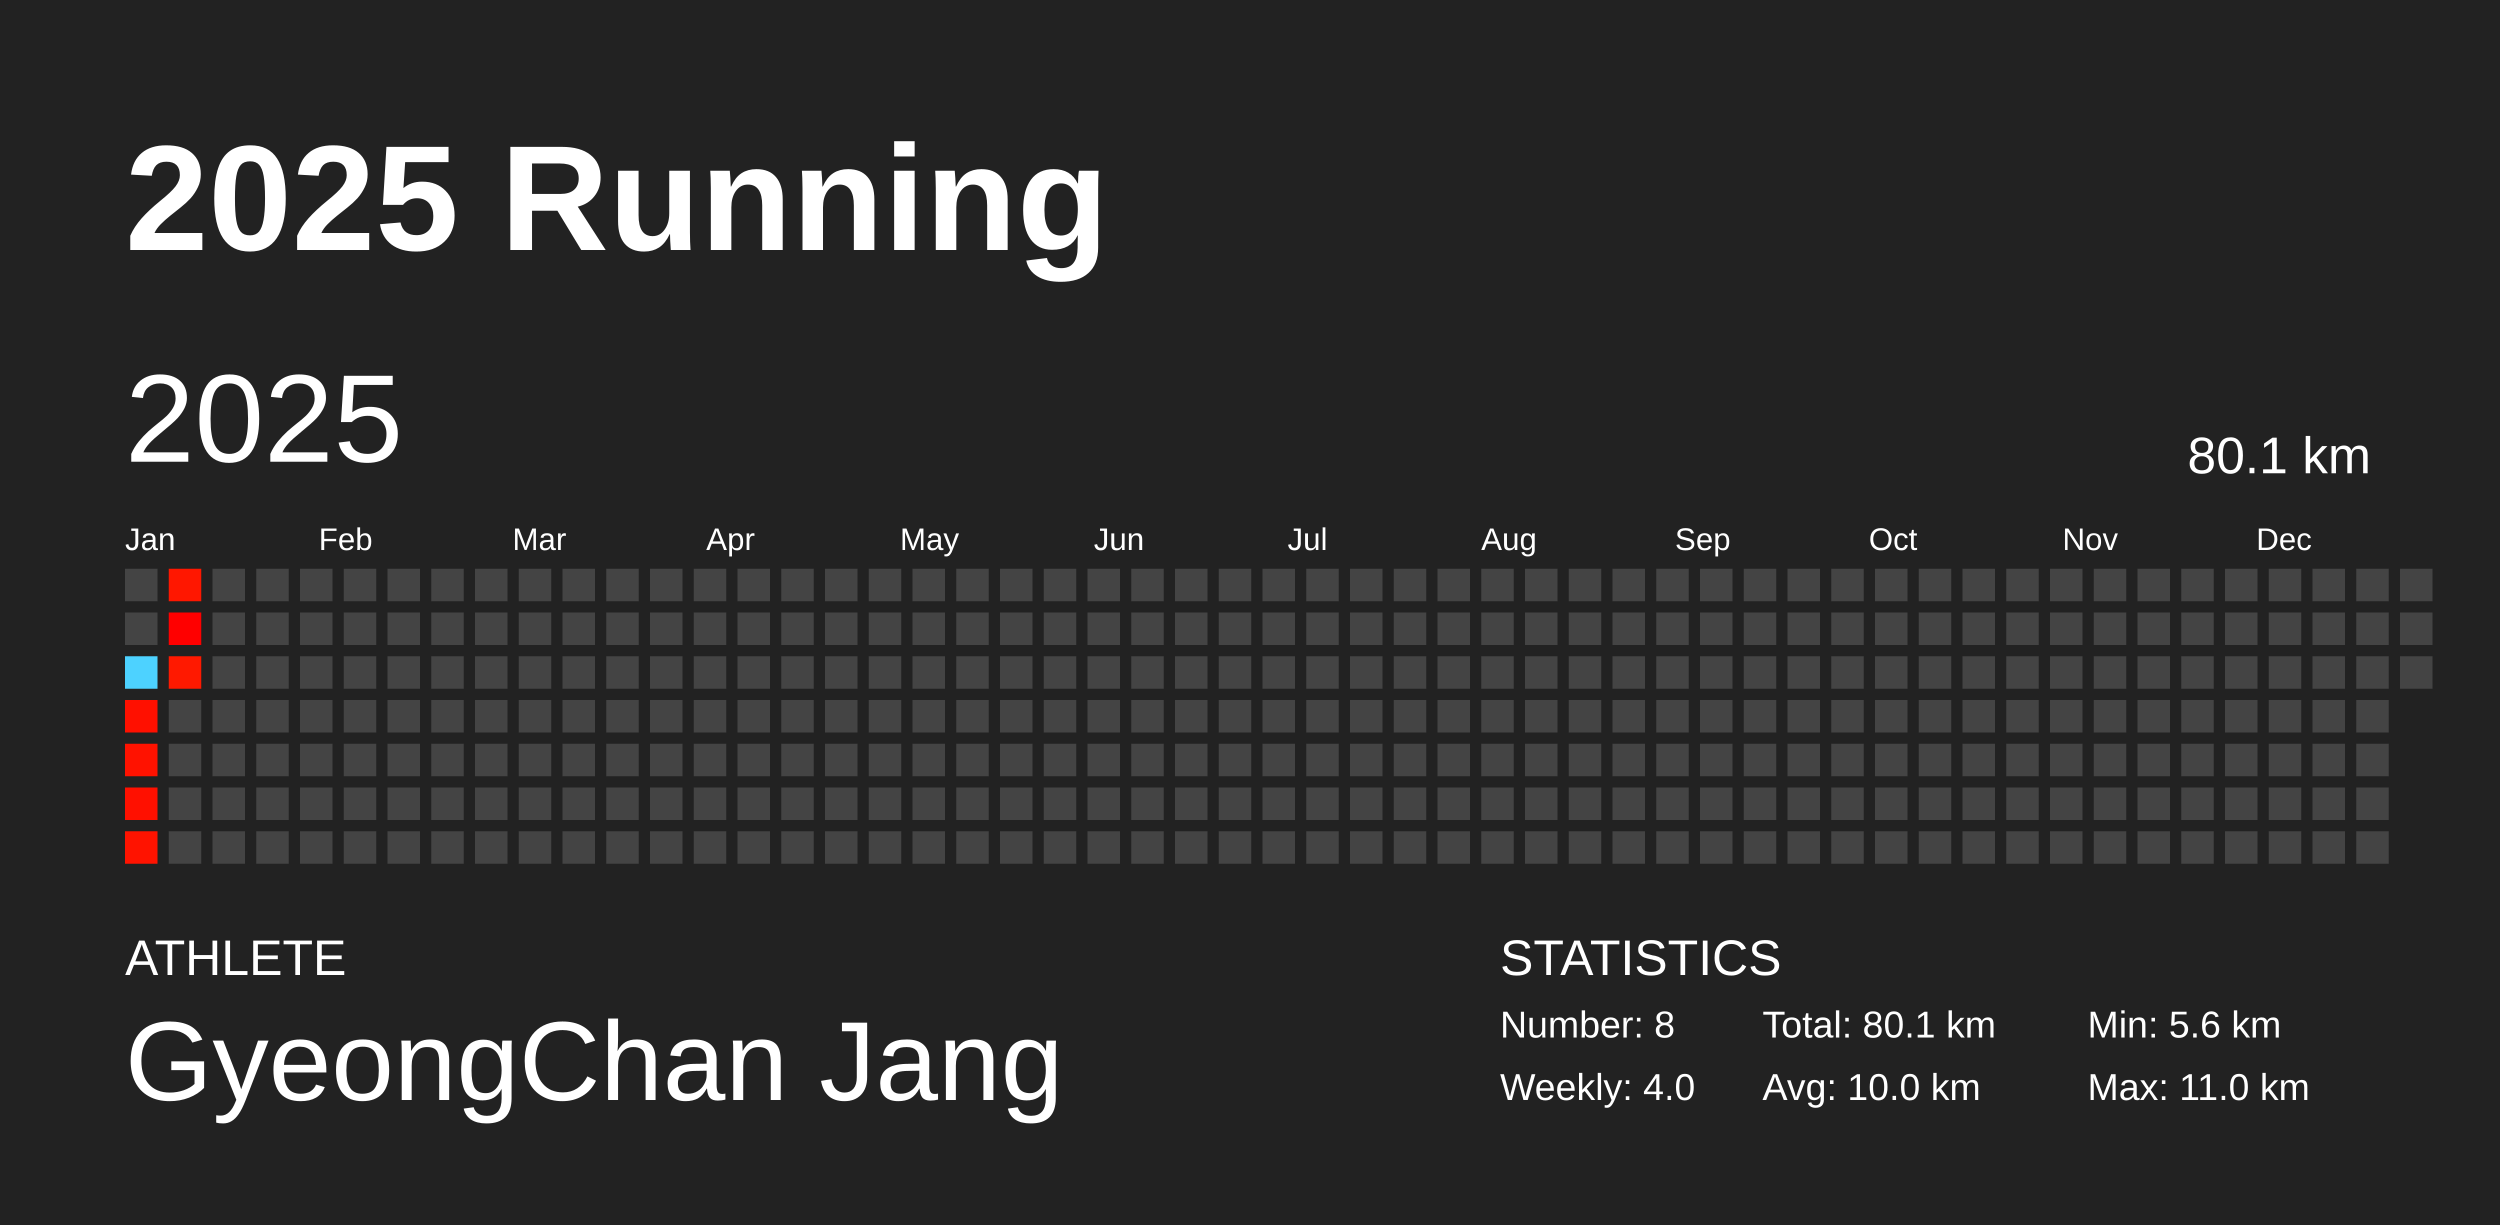
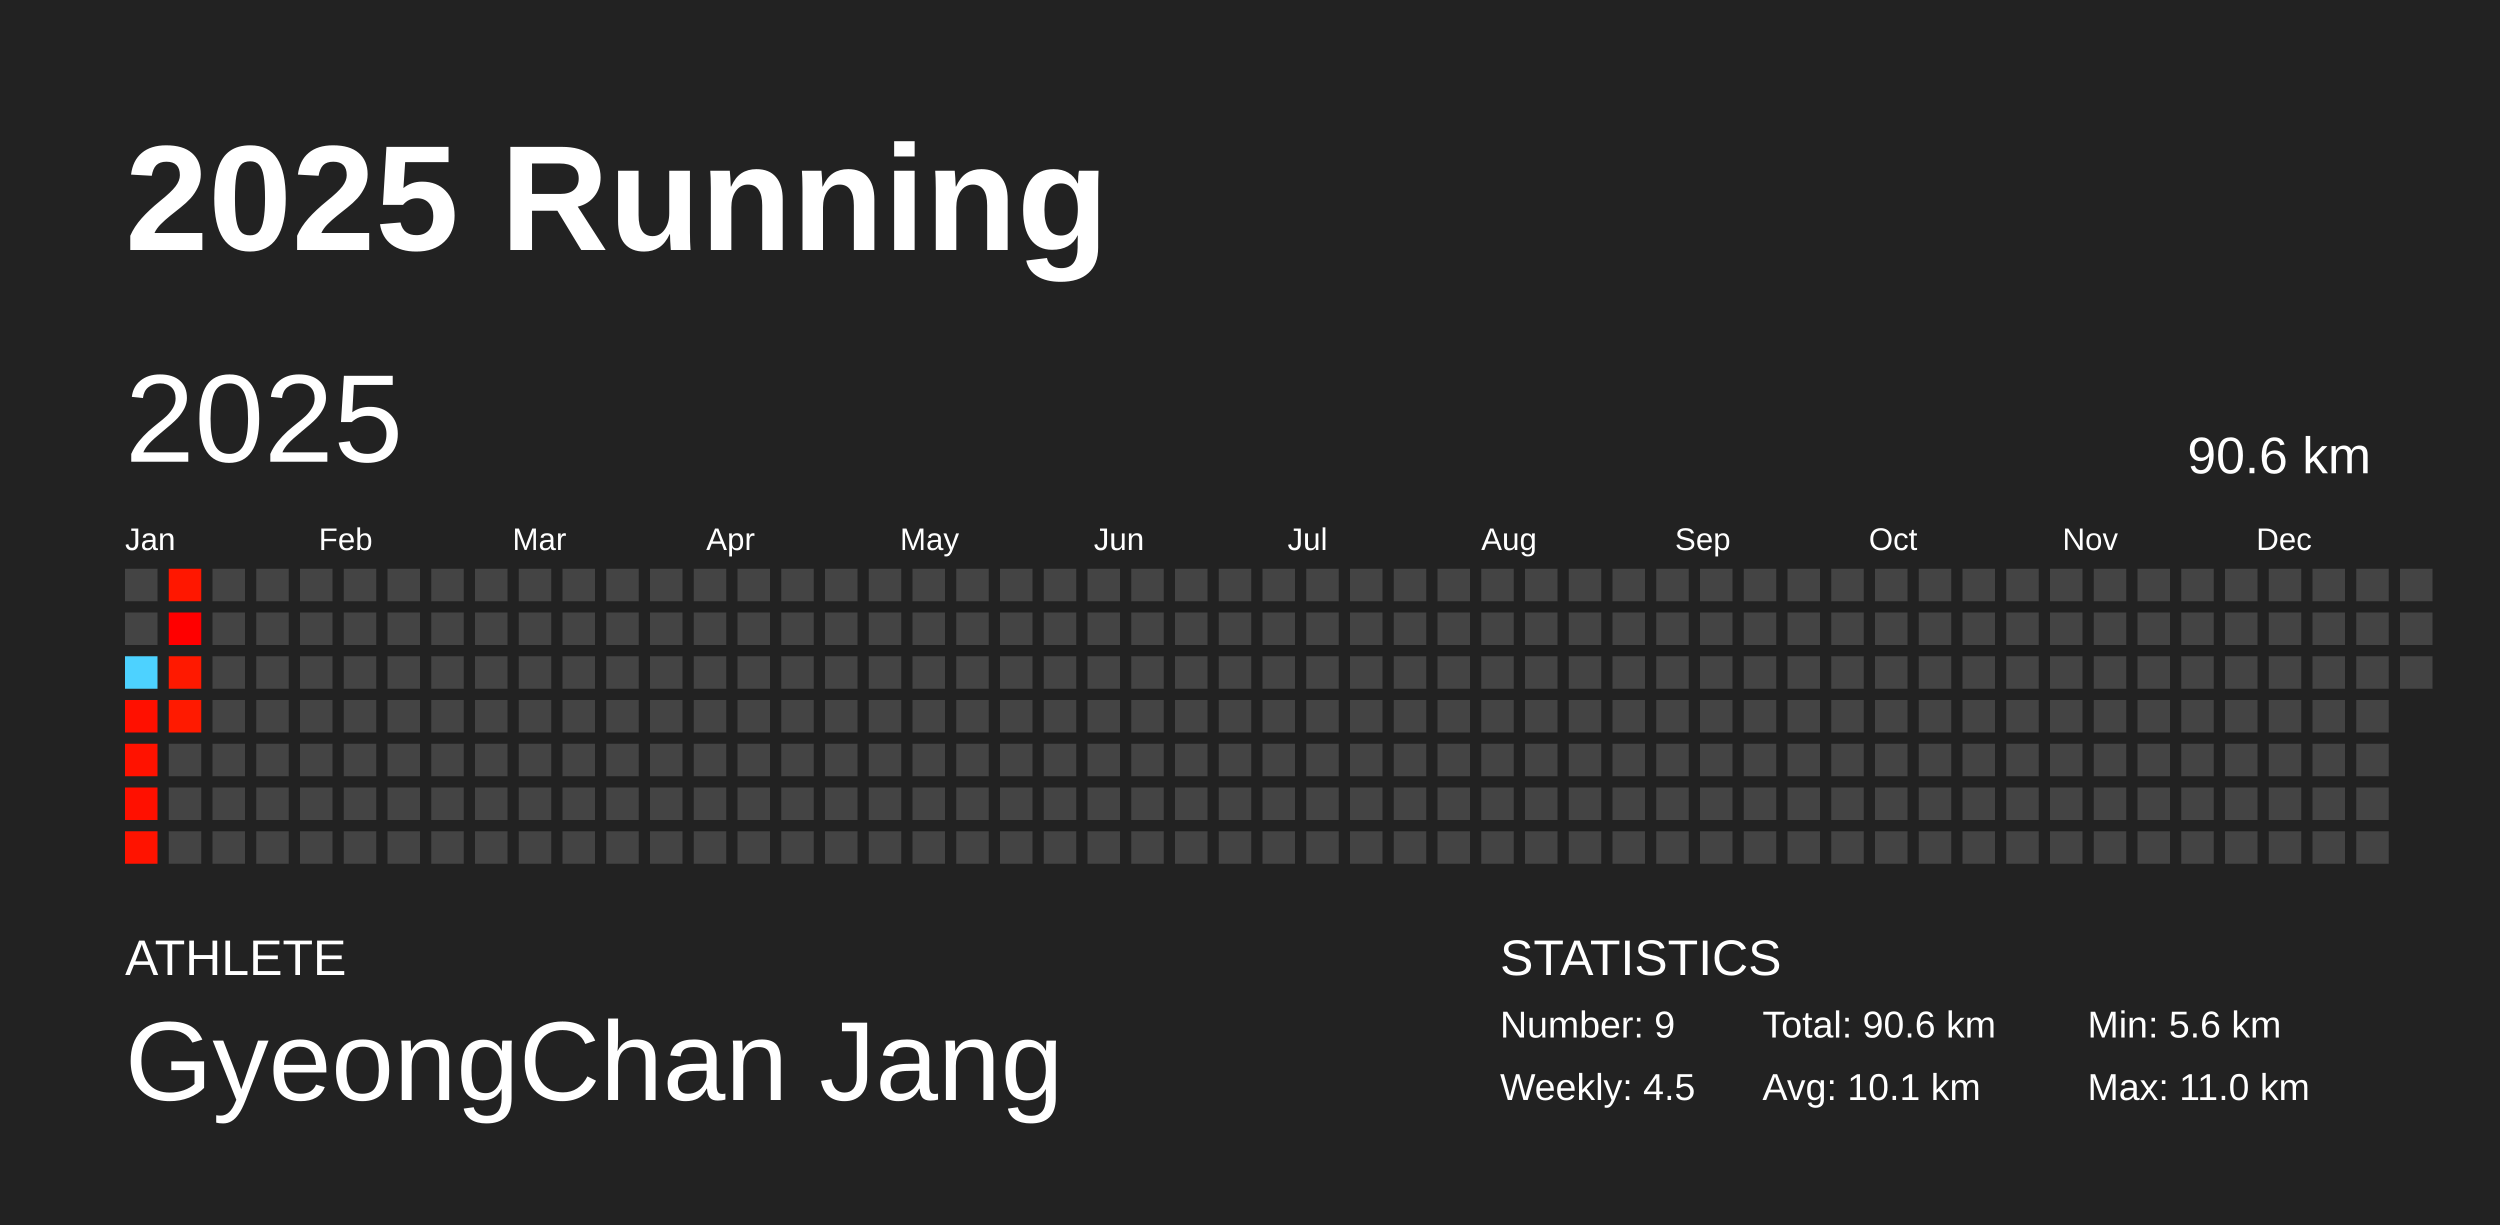
<svg xmlns="http://www.w3.org/2000/svg" baseProfile="full" height="98mm" version="1.1" viewBox="0,0,200,98" width="200mm">
  <defs />
  <rect fill="#222222" height="98" width="200" x="0" y="0" />
  <text fill="#FFFFFF" style="font-size:12px; font-family:Arial; font-weight:bold;" x="10" y="20">2025 Running</text>
  <text fill="#FFFFFF" style="font-size:4px; font-family:Arial" x="10" y="78">ATHLETE</text>
  <text fill="#FFFFFF" style="font-size:9px; font-family:Arial" x="10" y="88">GyeongChan Jang</text>
  <text fill="#FFFFFF" style="font-size:4px; font-family:Arial" x="120" y="78">STATISTICS</text>
-   <text fill="#FFFFFF" style="font-size:3px; font-family:Arial" x="120" y="83">Number: 8</text>
-   <text fill="#FFFFFF" style="font-size:3px; font-family:Arial" x="120" y="88">Weekly: 4.0</text>
-   <text fill="#FFFFFF" style="font-size:3px; font-family:Arial" x="141" y="83">Total: 80.1 km</text>
-   <text fill="#FFFFFF" style="font-size:3px; font-family:Arial" x="141" y="88">Avg: 10.0 km</text>
+   <text fill="#FFFFFF" style="font-size:3px; font-family:Arial" x="120" y="83">Number: 9</text>
+   <text fill="#FFFFFF" style="font-size:3px; font-family:Arial" x="120" y="88">Weekly: 4.5</text>
+   <text fill="#FFFFFF" style="font-size:3px; font-family:Arial" x="141" y="83">Total: 90.6 km</text>
+   <text fill="#FFFFFF" style="font-size:3px; font-family:Arial" x="141" y="88">Avg: 10.1 km</text>
  <text fill="#FFFFFF" style="font-size:3px; font-family:Arial" x="167" y="83">Min: 5.6 km</text>
  <text fill="#FFFFFF" style="font-size:3px; font-family:Arial" x="167" y="88">Max: 11.0 km</text>
  <text dominant-baseline="hanging" fill="#FFFFFF" style="font-size:10.0px; font-family:Arial;" x="10" y="30">2025</text>
-   <text dominant-baseline="hanging" fill="#FFFFFF" style="font-size:4.125px; font-family:Arial;" x="175" y="35">80.1 km</text>
+   <text dominant-baseline="hanging" fill="#FFFFFF" style="font-size:4.125px; font-family:Arial;" x="175" y="35">90.6 km</text>
  <text fill="#FFFFFF" style="font-size:2.5px; font-family:Arial" x="10.0" y="44">Jan</text>
  <text fill="#FFFFFF" style="font-size:2.5px; font-family:Arial" x="25.5" y="44">Feb</text>
  <text fill="#FFFFFF" style="font-size:2.5px; font-family:Arial" x="41.0" y="44">Mar</text>
  <text fill="#FFFFFF" style="font-size:2.5px; font-family:Arial" x="56.5" y="44">Apr</text>
  <text fill="#FFFFFF" style="font-size:2.5px; font-family:Arial" x="72.0" y="44">May</text>
  <text fill="#FFFFFF" style="font-size:2.5px; font-family:Arial" x="87.5" y="44">Jun</text>
  <text fill="#FFFFFF" style="font-size:2.5px; font-family:Arial" x="103.0" y="44">Jul</text>
  <text fill="#FFFFFF" style="font-size:2.5px; font-family:Arial" x="118.5" y="44">Aug</text>
  <text fill="#FFFFFF" style="font-size:2.5px; font-family:Arial" x="134.0" y="44">Sep</text>
  <text fill="#FFFFFF" style="font-size:2.5px; font-family:Arial" x="149.5" y="44">Oct</text>
  <text fill="#FFFFFF" style="font-size:2.5px; font-family:Arial" x="165.0" y="44">Nov</text>
  <text fill="#FFFFFF" style="font-size:2.5px; font-family:Arial" x="180.5" y="44">Dec</text>
  <rect fill="#444444" height="2.6" width="2.6" x="10.0" y="45.5" />
  <rect fill="#444444" height="2.6" width="2.6" x="10.0" y="49.0" />
  <rect fill="#4dd2ff" height="2.6" width="2.6" x="10.0" y="52.5" />
  <rect fill="#ff1000" height="2.6" width="2.6" x="10.0" y="56.0" />
  <rect fill="#ff1200" height="2.6" width="2.6" x="10.0" y="59.5" />
  <rect fill="#ff1000" height="2.6" width="2.6" x="10.0" y="63.0" />
  <rect fill="#ff1300" height="2.6" width="2.6" x="10.0" y="66.5" />
  <rect fill="#ff1700" height="2.6" width="2.6" x="13.5" y="45.5" />
  <rect fill="#ff0000" height="2.6" width="2.6" x="13.5" y="49.0" />
  <rect fill="#ff1900" height="2.6" width="2.6" x="13.5" y="52.5" />
-   <rect fill="#444444" height="2.6" width="2.6" x="13.5" y="56.0" />
+   <rect fill="#ff1a00" height="2.6" width="2.6" x="13.5" y="56.0" />
  <rect fill="#444444" height="2.6" width="2.6" x="13.5" y="59.5" />
  <rect fill="#444444" height="2.6" width="2.6" x="13.5" y="63.0" />
  <rect fill="#444444" height="2.6" width="2.6" x="13.5" y="66.5" />
  <rect fill="#444444" height="2.6" width="2.6" x="17.0" y="45.5" />
  <rect fill="#444444" height="2.6" width="2.6" x="17.0" y="49.0" />
  <rect fill="#444444" height="2.6" width="2.6" x="17.0" y="52.5" />
  <rect fill="#444444" height="2.6" width="2.6" x="17.0" y="56.0" />
  <rect fill="#444444" height="2.6" width="2.6" x="17.0" y="59.5" />
  <rect fill="#444444" height="2.6" width="2.6" x="17.0" y="63.0" />
  <rect fill="#444444" height="2.6" width="2.6" x="17.0" y="66.5" />
  <rect fill="#444444" height="2.6" width="2.6" x="20.5" y="45.5" />
  <rect fill="#444444" height="2.6" width="2.6" x="20.5" y="49.0" />
  <rect fill="#444444" height="2.6" width="2.6" x="20.5" y="52.5" />
  <rect fill="#444444" height="2.6" width="2.6" x="20.5" y="56.0" />
  <rect fill="#444444" height="2.6" width="2.6" x="20.5" y="59.5" />
  <rect fill="#444444" height="2.6" width="2.6" x="20.5" y="63.0" />
  <rect fill="#444444" height="2.6" width="2.6" x="20.5" y="66.5" />
  <rect fill="#444444" height="2.6" width="2.6" x="24.0" y="45.5" />
  <rect fill="#444444" height="2.6" width="2.6" x="24.0" y="49.0" />
  <rect fill="#444444" height="2.6" width="2.6" x="24.0" y="52.5" />
  <rect fill="#444444" height="2.6" width="2.6" x="24.0" y="56.0" />
  <rect fill="#444444" height="2.6" width="2.6" x="24.0" y="59.5" />
  <rect fill="#444444" height="2.6" width="2.6" x="24.0" y="63.0" />
  <rect fill="#444444" height="2.6" width="2.6" x="24.0" y="66.5" />
  <rect fill="#444444" height="2.6" width="2.6" x="27.5" y="45.5" />
  <rect fill="#444444" height="2.6" width="2.6" x="27.5" y="49.0" />
  <rect fill="#444444" height="2.6" width="2.6" x="27.5" y="52.5" />
  <rect fill="#444444" height="2.6" width="2.6" x="27.5" y="56.0" />
  <rect fill="#444444" height="2.6" width="2.6" x="27.5" y="59.5" />
  <rect fill="#444444" height="2.6" width="2.6" x="27.5" y="63.0" />
  <rect fill="#444444" height="2.6" width="2.6" x="27.5" y="66.5" />
  <rect fill="#444444" height="2.6" width="2.6" x="31.0" y="45.5" />
  <rect fill="#444444" height="2.6" width="2.6" x="31.0" y="49.0" />
  <rect fill="#444444" height="2.6" width="2.6" x="31.0" y="52.5" />
  <rect fill="#444444" height="2.6" width="2.6" x="31.0" y="56.0" />
  <rect fill="#444444" height="2.6" width="2.6" x="31.0" y="59.5" />
  <rect fill="#444444" height="2.6" width="2.6" x="31.0" y="63.0" />
  <rect fill="#444444" height="2.6" width="2.6" x="31.0" y="66.5" />
  <rect fill="#444444" height="2.6" width="2.6" x="34.5" y="45.5" />
  <rect fill="#444444" height="2.6" width="2.6" x="34.5" y="49.0" />
  <rect fill="#444444" height="2.6" width="2.6" x="34.5" y="52.5" />
  <rect fill="#444444" height="2.6" width="2.6" x="34.5" y="56.0" />
  <rect fill="#444444" height="2.6" width="2.6" x="34.5" y="59.5" />
  <rect fill="#444444" height="2.6" width="2.6" x="34.5" y="63.0" />
  <rect fill="#444444" height="2.6" width="2.6" x="34.5" y="66.5" />
  <rect fill="#444444" height="2.6" width="2.6" x="38.0" y="45.5" />
  <rect fill="#444444" height="2.6" width="2.6" x="38.0" y="49.0" />
  <rect fill="#444444" height="2.6" width="2.6" x="38.0" y="52.5" />
  <rect fill="#444444" height="2.6" width="2.6" x="38.0" y="56.0" />
  <rect fill="#444444" height="2.6" width="2.6" x="38.0" y="59.5" />
  <rect fill="#444444" height="2.6" width="2.6" x="38.0" y="63.0" />
  <rect fill="#444444" height="2.6" width="2.6" x="38.0" y="66.5" />
  <rect fill="#444444" height="2.6" width="2.6" x="41.5" y="45.5" />
  <rect fill="#444444" height="2.6" width="2.6" x="41.5" y="49.0" />
  <rect fill="#444444" height="2.6" width="2.6" x="41.5" y="52.5" />
  <rect fill="#444444" height="2.6" width="2.6" x="41.5" y="56.0" />
  <rect fill="#444444" height="2.6" width="2.6" x="41.5" y="59.5" />
  <rect fill="#444444" height="2.6" width="2.6" x="41.5" y="63.0" />
  <rect fill="#444444" height="2.6" width="2.6" x="41.5" y="66.5" />
  <rect fill="#444444" height="2.6" width="2.6" x="45.0" y="45.5" />
  <rect fill="#444444" height="2.6" width="2.6" x="45.0" y="49.0" />
  <rect fill="#444444" height="2.6" width="2.6" x="45.0" y="52.5" />
  <rect fill="#444444" height="2.6" width="2.6" x="45.0" y="56.0" />
  <rect fill="#444444" height="2.6" width="2.6" x="45.0" y="59.5" />
  <rect fill="#444444" height="2.6" width="2.6" x="45.0" y="63.0" />
  <rect fill="#444444" height="2.6" width="2.6" x="45.0" y="66.5" />
  <rect fill="#444444" height="2.6" width="2.6" x="48.5" y="45.5" />
  <rect fill="#444444" height="2.6" width="2.6" x="48.5" y="49.0" />
  <rect fill="#444444" height="2.6" width="2.6" x="48.5" y="52.5" />
  <rect fill="#444444" height="2.6" width="2.6" x="48.5" y="56.0" />
  <rect fill="#444444" height="2.6" width="2.6" x="48.5" y="59.5" />
  <rect fill="#444444" height="2.6" width="2.6" x="48.5" y="63.0" />
  <rect fill="#444444" height="2.6" width="2.6" x="48.5" y="66.5" />
  <rect fill="#444444" height="2.6" width="2.6" x="52.0" y="45.5" />
  <rect fill="#444444" height="2.6" width="2.6" x="52.0" y="49.0" />
  <rect fill="#444444" height="2.6" width="2.6" x="52.0" y="52.5" />
  <rect fill="#444444" height="2.6" width="2.6" x="52.0" y="56.0" />
  <rect fill="#444444" height="2.6" width="2.6" x="52.0" y="59.5" />
  <rect fill="#444444" height="2.6" width="2.6" x="52.0" y="63.0" />
  <rect fill="#444444" height="2.6" width="2.6" x="52.0" y="66.5" />
  <rect fill="#444444" height="2.6" width="2.6" x="55.5" y="45.5" />
  <rect fill="#444444" height="2.6" width="2.6" x="55.5" y="49.0" />
  <rect fill="#444444" height="2.6" width="2.6" x="55.5" y="52.5" />
  <rect fill="#444444" height="2.6" width="2.6" x="55.5" y="56.0" />
  <rect fill="#444444" height="2.6" width="2.6" x="55.5" y="59.5" />
  <rect fill="#444444" height="2.6" width="2.6" x="55.5" y="63.0" />
  <rect fill="#444444" height="2.6" width="2.6" x="55.5" y="66.5" />
  <rect fill="#444444" height="2.6" width="2.6" x="59.0" y="45.5" />
  <rect fill="#444444" height="2.6" width="2.6" x="59.0" y="49.0" />
  <rect fill="#444444" height="2.6" width="2.6" x="59.0" y="52.5" />
  <rect fill="#444444" height="2.6" width="2.6" x="59.0" y="56.0" />
  <rect fill="#444444" height="2.6" width="2.6" x="59.0" y="59.5" />
  <rect fill="#444444" height="2.6" width="2.6" x="59.0" y="63.0" />
  <rect fill="#444444" height="2.6" width="2.6" x="59.0" y="66.5" />
  <rect fill="#444444" height="2.6" width="2.6" x="62.5" y="45.5" />
  <rect fill="#444444" height="2.6" width="2.6" x="62.5" y="49.0" />
  <rect fill="#444444" height="2.6" width="2.6" x="62.5" y="52.5" />
  <rect fill="#444444" height="2.6" width="2.6" x="62.5" y="56.0" />
  <rect fill="#444444" height="2.6" width="2.6" x="62.5" y="59.5" />
  <rect fill="#444444" height="2.6" width="2.6" x="62.5" y="63.0" />
  <rect fill="#444444" height="2.6" width="2.6" x="62.5" y="66.5" />
  <rect fill="#444444" height="2.6" width="2.6" x="66.0" y="45.5" />
  <rect fill="#444444" height="2.6" width="2.6" x="66.0" y="49.0" />
  <rect fill="#444444" height="2.6" width="2.6" x="66.0" y="52.5" />
  <rect fill="#444444" height="2.6" width="2.6" x="66.0" y="56.0" />
  <rect fill="#444444" height="2.6" width="2.6" x="66.0" y="59.5" />
  <rect fill="#444444" height="2.6" width="2.6" x="66.0" y="63.0" />
  <rect fill="#444444" height="2.6" width="2.6" x="66.0" y="66.5" />
  <rect fill="#444444" height="2.6" width="2.6" x="69.5" y="45.5" />
  <rect fill="#444444" height="2.6" width="2.6" x="69.5" y="49.0" />
  <rect fill="#444444" height="2.6" width="2.6" x="69.5" y="52.5" />
  <rect fill="#444444" height="2.6" width="2.6" x="69.5" y="56.0" />
  <rect fill="#444444" height="2.6" width="2.6" x="69.5" y="59.5" />
  <rect fill="#444444" height="2.6" width="2.6" x="69.5" y="63.0" />
  <rect fill="#444444" height="2.6" width="2.6" x="69.5" y="66.5" />
  <rect fill="#444444" height="2.6" width="2.6" x="73.0" y="45.5" />
  <rect fill="#444444" height="2.6" width="2.6" x="73.0" y="49.0" />
  <rect fill="#444444" height="2.6" width="2.6" x="73.0" y="52.5" />
  <rect fill="#444444" height="2.6" width="2.6" x="73.0" y="56.0" />
  <rect fill="#444444" height="2.6" width="2.6" x="73.0" y="59.5" />
  <rect fill="#444444" height="2.6" width="2.6" x="73.0" y="63.0" />
  <rect fill="#444444" height="2.6" width="2.6" x="73.0" y="66.5" />
  <rect fill="#444444" height="2.6" width="2.6" x="76.5" y="45.5" />
  <rect fill="#444444" height="2.6" width="2.6" x="76.5" y="49.0" />
  <rect fill="#444444" height="2.6" width="2.6" x="76.5" y="52.5" />
  <rect fill="#444444" height="2.6" width="2.6" x="76.5" y="56.0" />
  <rect fill="#444444" height="2.6" width="2.6" x="76.5" y="59.5" />
  <rect fill="#444444" height="2.6" width="2.6" x="76.5" y="63.0" />
  <rect fill="#444444" height="2.6" width="2.6" x="76.5" y="66.5" />
  <rect fill="#444444" height="2.6" width="2.6" x="80.0" y="45.5" />
  <rect fill="#444444" height="2.6" width="2.6" x="80.0" y="49.0" />
  <rect fill="#444444" height="2.6" width="2.6" x="80.0" y="52.5" />
  <rect fill="#444444" height="2.6" width="2.6" x="80.0" y="56.0" />
  <rect fill="#444444" height="2.6" width="2.6" x="80.0" y="59.5" />
  <rect fill="#444444" height="2.6" width="2.6" x="80.0" y="63.0" />
  <rect fill="#444444" height="2.6" width="2.6" x="80.0" y="66.5" />
  <rect fill="#444444" height="2.6" width="2.6" x="83.5" y="45.5" />
  <rect fill="#444444" height="2.6" width="2.6" x="83.5" y="49.0" />
  <rect fill="#444444" height="2.6" width="2.6" x="83.5" y="52.5" />
  <rect fill="#444444" height="2.6" width="2.6" x="83.5" y="56.0" />
  <rect fill="#444444" height="2.6" width="2.6" x="83.5" y="59.5" />
  <rect fill="#444444" height="2.6" width="2.6" x="83.5" y="63.0" />
  <rect fill="#444444" height="2.6" width="2.6" x="83.5" y="66.5" />
  <rect fill="#444444" height="2.6" width="2.6" x="87.0" y="45.5" />
  <rect fill="#444444" height="2.6" width="2.6" x="87.0" y="49.0" />
  <rect fill="#444444" height="2.6" width="2.6" x="87.0" y="52.5" />
  <rect fill="#444444" height="2.6" width="2.6" x="87.0" y="56.0" />
  <rect fill="#444444" height="2.6" width="2.6" x="87.0" y="59.5" />
  <rect fill="#444444" height="2.6" width="2.6" x="87.0" y="63.0" />
  <rect fill="#444444" height="2.6" width="2.6" x="87.0" y="66.5" />
  <rect fill="#444444" height="2.6" width="2.6" x="90.5" y="45.5" />
  <rect fill="#444444" height="2.6" width="2.6" x="90.5" y="49.0" />
  <rect fill="#444444" height="2.6" width="2.6" x="90.5" y="52.5" />
  <rect fill="#444444" height="2.6" width="2.6" x="90.5" y="56.0" />
  <rect fill="#444444" height="2.6" width="2.6" x="90.5" y="59.5" />
  <rect fill="#444444" height="2.6" width="2.6" x="90.5" y="63.0" />
  <rect fill="#444444" height="2.6" width="2.6" x="90.5" y="66.5" />
  <rect fill="#444444" height="2.6" width="2.6" x="94.0" y="45.5" />
  <rect fill="#444444" height="2.6" width="2.6" x="94.0" y="49.0" />
  <rect fill="#444444" height="2.6" width="2.6" x="94.0" y="52.5" />
  <rect fill="#444444" height="2.6" width="2.6" x="94.0" y="56.0" />
  <rect fill="#444444" height="2.6" width="2.6" x="94.0" y="59.5" />
  <rect fill="#444444" height="2.6" width="2.6" x="94.0" y="63.0" />
  <rect fill="#444444" height="2.6" width="2.6" x="94.0" y="66.5" />
  <rect fill="#444444" height="2.6" width="2.6" x="97.5" y="45.5" />
  <rect fill="#444444" height="2.6" width="2.6" x="97.5" y="49.0" />
  <rect fill="#444444" height="2.6" width="2.6" x="97.5" y="52.5" />
  <rect fill="#444444" height="2.6" width="2.6" x="97.5" y="56.0" />
  <rect fill="#444444" height="2.6" width="2.6" x="97.5" y="59.5" />
  <rect fill="#444444" height="2.6" width="2.6" x="97.5" y="63.0" />
  <rect fill="#444444" height="2.6" width="2.6" x="97.5" y="66.5" />
  <rect fill="#444444" height="2.6" width="2.6" x="101.0" y="45.5" />
  <rect fill="#444444" height="2.6" width="2.6" x="101.0" y="49.0" />
  <rect fill="#444444" height="2.6" width="2.6" x="101.0" y="52.5" />
  <rect fill="#444444" height="2.6" width="2.6" x="101.0" y="56.0" />
  <rect fill="#444444" height="2.6" width="2.6" x="101.0" y="59.5" />
  <rect fill="#444444" height="2.6" width="2.6" x="101.0" y="63.0" />
  <rect fill="#444444" height="2.6" width="2.6" x="101.0" y="66.5" />
  <rect fill="#444444" height="2.6" width="2.6" x="104.5" y="45.5" />
  <rect fill="#444444" height="2.6" width="2.6" x="104.5" y="49.0" />
  <rect fill="#444444" height="2.6" width="2.6" x="104.5" y="52.5" />
  <rect fill="#444444" height="2.6" width="2.6" x="104.5" y="56.0" />
  <rect fill="#444444" height="2.6" width="2.6" x="104.5" y="59.5" />
  <rect fill="#444444" height="2.6" width="2.6" x="104.5" y="63.0" />
  <rect fill="#444444" height="2.6" width="2.6" x="104.5" y="66.5" />
  <rect fill="#444444" height="2.6" width="2.6" x="108.0" y="45.5" />
  <rect fill="#444444" height="2.6" width="2.6" x="108.0" y="49.0" />
  <rect fill="#444444" height="2.6" width="2.6" x="108.0" y="52.5" />
  <rect fill="#444444" height="2.6" width="2.6" x="108.0" y="56.0" />
  <rect fill="#444444" height="2.6" width="2.6" x="108.0" y="59.5" />
  <rect fill="#444444" height="2.6" width="2.6" x="108.0" y="63.0" />
  <rect fill="#444444" height="2.6" width="2.6" x="108.0" y="66.5" />
  <rect fill="#444444" height="2.6" width="2.6" x="111.5" y="45.5" />
  <rect fill="#444444" height="2.6" width="2.6" x="111.5" y="49.0" />
  <rect fill="#444444" height="2.6" width="2.6" x="111.5" y="52.5" />
  <rect fill="#444444" height="2.6" width="2.6" x="111.5" y="56.0" />
  <rect fill="#444444" height="2.6" width="2.6" x="111.5" y="59.5" />
  <rect fill="#444444" height="2.6" width="2.6" x="111.5" y="63.0" />
  <rect fill="#444444" height="2.6" width="2.6" x="111.5" y="66.5" />
  <rect fill="#444444" height="2.6" width="2.6" x="115.0" y="45.5" />
  <rect fill="#444444" height="2.6" width="2.6" x="115.0" y="49.0" />
  <rect fill="#444444" height="2.6" width="2.6" x="115.0" y="52.5" />
  <rect fill="#444444" height="2.6" width="2.6" x="115.0" y="56.0" />
  <rect fill="#444444" height="2.6" width="2.6" x="115.0" y="59.5" />
  <rect fill="#444444" height="2.6" width="2.6" x="115.0" y="63.0" />
  <rect fill="#444444" height="2.6" width="2.6" x="115.0" y="66.5" />
  <rect fill="#444444" height="2.6" width="2.6" x="118.5" y="45.5" />
  <rect fill="#444444" height="2.6" width="2.6" x="118.5" y="49.0" />
  <rect fill="#444444" height="2.6" width="2.6" x="118.5" y="52.5" />
  <rect fill="#444444" height="2.6" width="2.6" x="118.5" y="56.0" />
  <rect fill="#444444" height="2.6" width="2.6" x="118.5" y="59.5" />
  <rect fill="#444444" height="2.6" width="2.6" x="118.5" y="63.0" />
  <rect fill="#444444" height="2.6" width="2.6" x="118.5" y="66.5" />
  <rect fill="#444444" height="2.6" width="2.6" x="122.0" y="45.5" />
  <rect fill="#444444" height="2.6" width="2.6" x="122.0" y="49.0" />
  <rect fill="#444444" height="2.6" width="2.6" x="122.0" y="52.5" />
  <rect fill="#444444" height="2.6" width="2.6" x="122.0" y="56.0" />
  <rect fill="#444444" height="2.6" width="2.6" x="122.0" y="59.5" />
  <rect fill="#444444" height="2.6" width="2.6" x="122.0" y="63.0" />
  <rect fill="#444444" height="2.6" width="2.6" x="122.0" y="66.5" />
  <rect fill="#444444" height="2.6" width="2.6" x="125.5" y="45.5" />
  <rect fill="#444444" height="2.6" width="2.6" x="125.5" y="49.0" />
  <rect fill="#444444" height="2.6" width="2.6" x="125.5" y="52.5" />
  <rect fill="#444444" height="2.6" width="2.6" x="125.5" y="56.0" />
  <rect fill="#444444" height="2.6" width="2.6" x="125.5" y="59.5" />
  <rect fill="#444444" height="2.6" width="2.6" x="125.5" y="63.0" />
  <rect fill="#444444" height="2.6" width="2.6" x="125.5" y="66.5" />
  <rect fill="#444444" height="2.6" width="2.6" x="129.0" y="45.5" />
  <rect fill="#444444" height="2.6" width="2.6" x="129.0" y="49.0" />
  <rect fill="#444444" height="2.6" width="2.6" x="129.0" y="52.5" />
  <rect fill="#444444" height="2.6" width="2.6" x="129.0" y="56.0" />
  <rect fill="#444444" height="2.6" width="2.6" x="129.0" y="59.5" />
  <rect fill="#444444" height="2.6" width="2.6" x="129.0" y="63.0" />
  <rect fill="#444444" height="2.6" width="2.6" x="129.0" y="66.5" />
  <rect fill="#444444" height="2.6" width="2.6" x="132.5" y="45.5" />
  <rect fill="#444444" height="2.6" width="2.6" x="132.5" y="49.0" />
  <rect fill="#444444" height="2.6" width="2.6" x="132.5" y="52.5" />
  <rect fill="#444444" height="2.6" width="2.6" x="132.5" y="56.0" />
  <rect fill="#444444" height="2.6" width="2.6" x="132.5" y="59.5" />
  <rect fill="#444444" height="2.6" width="2.6" x="132.5" y="63.0" />
  <rect fill="#444444" height="2.6" width="2.6" x="132.5" y="66.5" />
  <rect fill="#444444" height="2.6" width="2.6" x="136.0" y="45.5" />
  <rect fill="#444444" height="2.6" width="2.6" x="136.0" y="49.0" />
  <rect fill="#444444" height="2.6" width="2.6" x="136.0" y="52.5" />
  <rect fill="#444444" height="2.6" width="2.6" x="136.0" y="56.0" />
  <rect fill="#444444" height="2.6" width="2.6" x="136.0" y="59.5" />
  <rect fill="#444444" height="2.6" width="2.6" x="136.0" y="63.0" />
  <rect fill="#444444" height="2.6" width="2.6" x="136.0" y="66.5" />
  <rect fill="#444444" height="2.6" width="2.6" x="139.5" y="45.5" />
  <rect fill="#444444" height="2.6" width="2.6" x="139.5" y="49.0" />
  <rect fill="#444444" height="2.6" width="2.6" x="139.5" y="52.5" />
  <rect fill="#444444" height="2.6" width="2.6" x="139.5" y="56.0" />
  <rect fill="#444444" height="2.6" width="2.6" x="139.5" y="59.5" />
  <rect fill="#444444" height="2.6" width="2.6" x="139.5" y="63.0" />
  <rect fill="#444444" height="2.6" width="2.6" x="139.5" y="66.5" />
  <rect fill="#444444" height="2.6" width="2.6" x="143.0" y="45.5" />
  <rect fill="#444444" height="2.6" width="2.6" x="143.0" y="49.0" />
  <rect fill="#444444" height="2.6" width="2.6" x="143.0" y="52.5" />
  <rect fill="#444444" height="2.6" width="2.6" x="143.0" y="56.0" />
  <rect fill="#444444" height="2.6" width="2.6" x="143.0" y="59.5" />
  <rect fill="#444444" height="2.6" width="2.6" x="143.0" y="63.0" />
  <rect fill="#444444" height="2.6" width="2.6" x="143.0" y="66.5" />
  <rect fill="#444444" height="2.6" width="2.6" x="146.5" y="45.5" />
  <rect fill="#444444" height="2.6" width="2.6" x="146.5" y="49.0" />
  <rect fill="#444444" height="2.6" width="2.6" x="146.5" y="52.5" />
  <rect fill="#444444" height="2.6" width="2.6" x="146.5" y="56.0" />
  <rect fill="#444444" height="2.6" width="2.6" x="146.5" y="59.5" />
  <rect fill="#444444" height="2.6" width="2.6" x="146.5" y="63.0" />
  <rect fill="#444444" height="2.6" width="2.6" x="146.5" y="66.5" />
  <rect fill="#444444" height="2.6" width="2.6" x="150.0" y="45.5" />
  <rect fill="#444444" height="2.6" width="2.6" x="150.0" y="49.0" />
  <rect fill="#444444" height="2.6" width="2.6" x="150.0" y="52.5" />
  <rect fill="#444444" height="2.6" width="2.6" x="150.0" y="56.0" />
  <rect fill="#444444" height="2.6" width="2.6" x="150.0" y="59.5" />
  <rect fill="#444444" height="2.6" width="2.6" x="150.0" y="63.0" />
  <rect fill="#444444" height="2.6" width="2.6" x="150.0" y="66.5" />
  <rect fill="#444444" height="2.6" width="2.6" x="153.5" y="45.5" />
  <rect fill="#444444" height="2.6" width="2.6" x="153.5" y="49.0" />
  <rect fill="#444444" height="2.6" width="2.6" x="153.5" y="52.5" />
  <rect fill="#444444" height="2.6" width="2.6" x="153.5" y="56.0" />
  <rect fill="#444444" height="2.6" width="2.6" x="153.5" y="59.5" />
  <rect fill="#444444" height="2.6" width="2.6" x="153.5" y="63.0" />
  <rect fill="#444444" height="2.6" width="2.6" x="153.5" y="66.5" />
  <rect fill="#444444" height="2.6" width="2.6" x="157.0" y="45.5" />
  <rect fill="#444444" height="2.6" width="2.6" x="157.0" y="49.0" />
  <rect fill="#444444" height="2.6" width="2.6" x="157.0" y="52.5" />
  <rect fill="#444444" height="2.6" width="2.6" x="157.0" y="56.0" />
  <rect fill="#444444" height="2.6" width="2.6" x="157.0" y="59.5" />
  <rect fill="#444444" height="2.6" width="2.6" x="157.0" y="63.0" />
  <rect fill="#444444" height="2.6" width="2.6" x="157.0" y="66.5" />
  <rect fill="#444444" height="2.6" width="2.6" x="160.5" y="45.5" />
  <rect fill="#444444" height="2.6" width="2.6" x="160.5" y="49.0" />
  <rect fill="#444444" height="2.6" width="2.6" x="160.5" y="52.5" />
  <rect fill="#444444" height="2.6" width="2.6" x="160.5" y="56.0" />
  <rect fill="#444444" height="2.6" width="2.6" x="160.5" y="59.5" />
  <rect fill="#444444" height="2.6" width="2.6" x="160.5" y="63.0" />
  <rect fill="#444444" height="2.6" width="2.6" x="160.5" y="66.5" />
  <rect fill="#444444" height="2.6" width="2.6" x="164.0" y="45.5" />
  <rect fill="#444444" height="2.6" width="2.6" x="164.0" y="49.0" />
  <rect fill="#444444" height="2.6" width="2.6" x="164.0" y="52.5" />
  <rect fill="#444444" height="2.6" width="2.6" x="164.0" y="56.0" />
  <rect fill="#444444" height="2.6" width="2.6" x="164.0" y="59.5" />
  <rect fill="#444444" height="2.6" width="2.6" x="164.0" y="63.0" />
  <rect fill="#444444" height="2.6" width="2.6" x="164.0" y="66.5" />
  <rect fill="#444444" height="2.6" width="2.6" x="167.5" y="45.5" />
  <rect fill="#444444" height="2.6" width="2.6" x="167.5" y="49.0" />
  <rect fill="#444444" height="2.6" width="2.6" x="167.5" y="52.5" />
  <rect fill="#444444" height="2.6" width="2.6" x="167.5" y="56.0" />
  <rect fill="#444444" height="2.6" width="2.6" x="167.5" y="59.5" />
  <rect fill="#444444" height="2.6" width="2.6" x="167.5" y="63.0" />
  <rect fill="#444444" height="2.6" width="2.6" x="167.5" y="66.5" />
  <rect fill="#444444" height="2.6" width="2.6" x="171.0" y="45.5" />
  <rect fill="#444444" height="2.6" width="2.6" x="171.0" y="49.0" />
  <rect fill="#444444" height="2.6" width="2.6" x="171.0" y="52.5" />
  <rect fill="#444444" height="2.6" width="2.6" x="171.0" y="56.0" />
  <rect fill="#444444" height="2.6" width="2.6" x="171.0" y="59.5" />
  <rect fill="#444444" height="2.6" width="2.6" x="171.0" y="63.0" />
  <rect fill="#444444" height="2.6" width="2.6" x="171.0" y="66.5" />
  <rect fill="#444444" height="2.6" width="2.6" x="174.5" y="45.5" />
  <rect fill="#444444" height="2.6" width="2.6" x="174.5" y="49.0" />
  <rect fill="#444444" height="2.6" width="2.6" x="174.5" y="52.5" />
  <rect fill="#444444" height="2.6" width="2.6" x="174.5" y="56.0" />
  <rect fill="#444444" height="2.6" width="2.6" x="174.5" y="59.5" />
  <rect fill="#444444" height="2.6" width="2.6" x="174.5" y="63.0" />
  <rect fill="#444444" height="2.6" width="2.6" x="174.5" y="66.5" />
  <rect fill="#444444" height="2.6" width="2.6" x="178.0" y="45.5" />
  <rect fill="#444444" height="2.6" width="2.6" x="178.0" y="49.0" />
  <rect fill="#444444" height="2.6" width="2.6" x="178.0" y="52.5" />
  <rect fill="#444444" height="2.6" width="2.6" x="178.0" y="56.0" />
  <rect fill="#444444" height="2.6" width="2.6" x="178.0" y="59.5" />
  <rect fill="#444444" height="2.6" width="2.6" x="178.0" y="63.0" />
  <rect fill="#444444" height="2.6" width="2.6" x="178.0" y="66.5" />
  <rect fill="#444444" height="2.6" width="2.6" x="181.5" y="45.5" />
  <rect fill="#444444" height="2.6" width="2.6" x="181.5" y="49.0" />
  <rect fill="#444444" height="2.6" width="2.6" x="181.5" y="52.5" />
  <rect fill="#444444" height="2.6" width="2.6" x="181.5" y="56.0" />
  <rect fill="#444444" height="2.6" width="2.6" x="181.5" y="59.5" />
  <rect fill="#444444" height="2.6" width="2.6" x="181.5" y="63.0" />
  <rect fill="#444444" height="2.6" width="2.6" x="181.5" y="66.5" />
  <rect fill="#444444" height="2.6" width="2.6" x="185.0" y="45.5" />
  <rect fill="#444444" height="2.6" width="2.6" x="185.0" y="49.0" />
  <rect fill="#444444" height="2.6" width="2.6" x="185.0" y="52.5" />
  <rect fill="#444444" height="2.6" width="2.6" x="185.0" y="56.0" />
  <rect fill="#444444" height="2.6" width="2.6" x="185.0" y="59.5" />
  <rect fill="#444444" height="2.6" width="2.6" x="185.0" y="63.0" />
  <rect fill="#444444" height="2.6" width="2.6" x="185.0" y="66.5" />
  <rect fill="#444444" height="2.6" width="2.6" x="188.5" y="45.5" />
  <rect fill="#444444" height="2.6" width="2.6" x="188.5" y="49.0" />
  <rect fill="#444444" height="2.6" width="2.6" x="188.5" y="52.5" />
  <rect fill="#444444" height="2.6" width="2.6" x="188.5" y="56.0" />
  <rect fill="#444444" height="2.6" width="2.6" x="188.5" y="59.5" />
  <rect fill="#444444" height="2.6" width="2.6" x="188.5" y="63.0" />
  <rect fill="#444444" height="2.6" width="2.6" x="188.5" y="66.5" />
  <rect fill="#444444" height="2.6" width="2.6" x="192.0" y="45.5" />
  <rect fill="#444444" height="2.6" width="2.6" x="192.0" y="49.0" />
  <rect fill="#444444" height="2.6" width="2.6" x="192.0" y="52.5" />
</svg>
